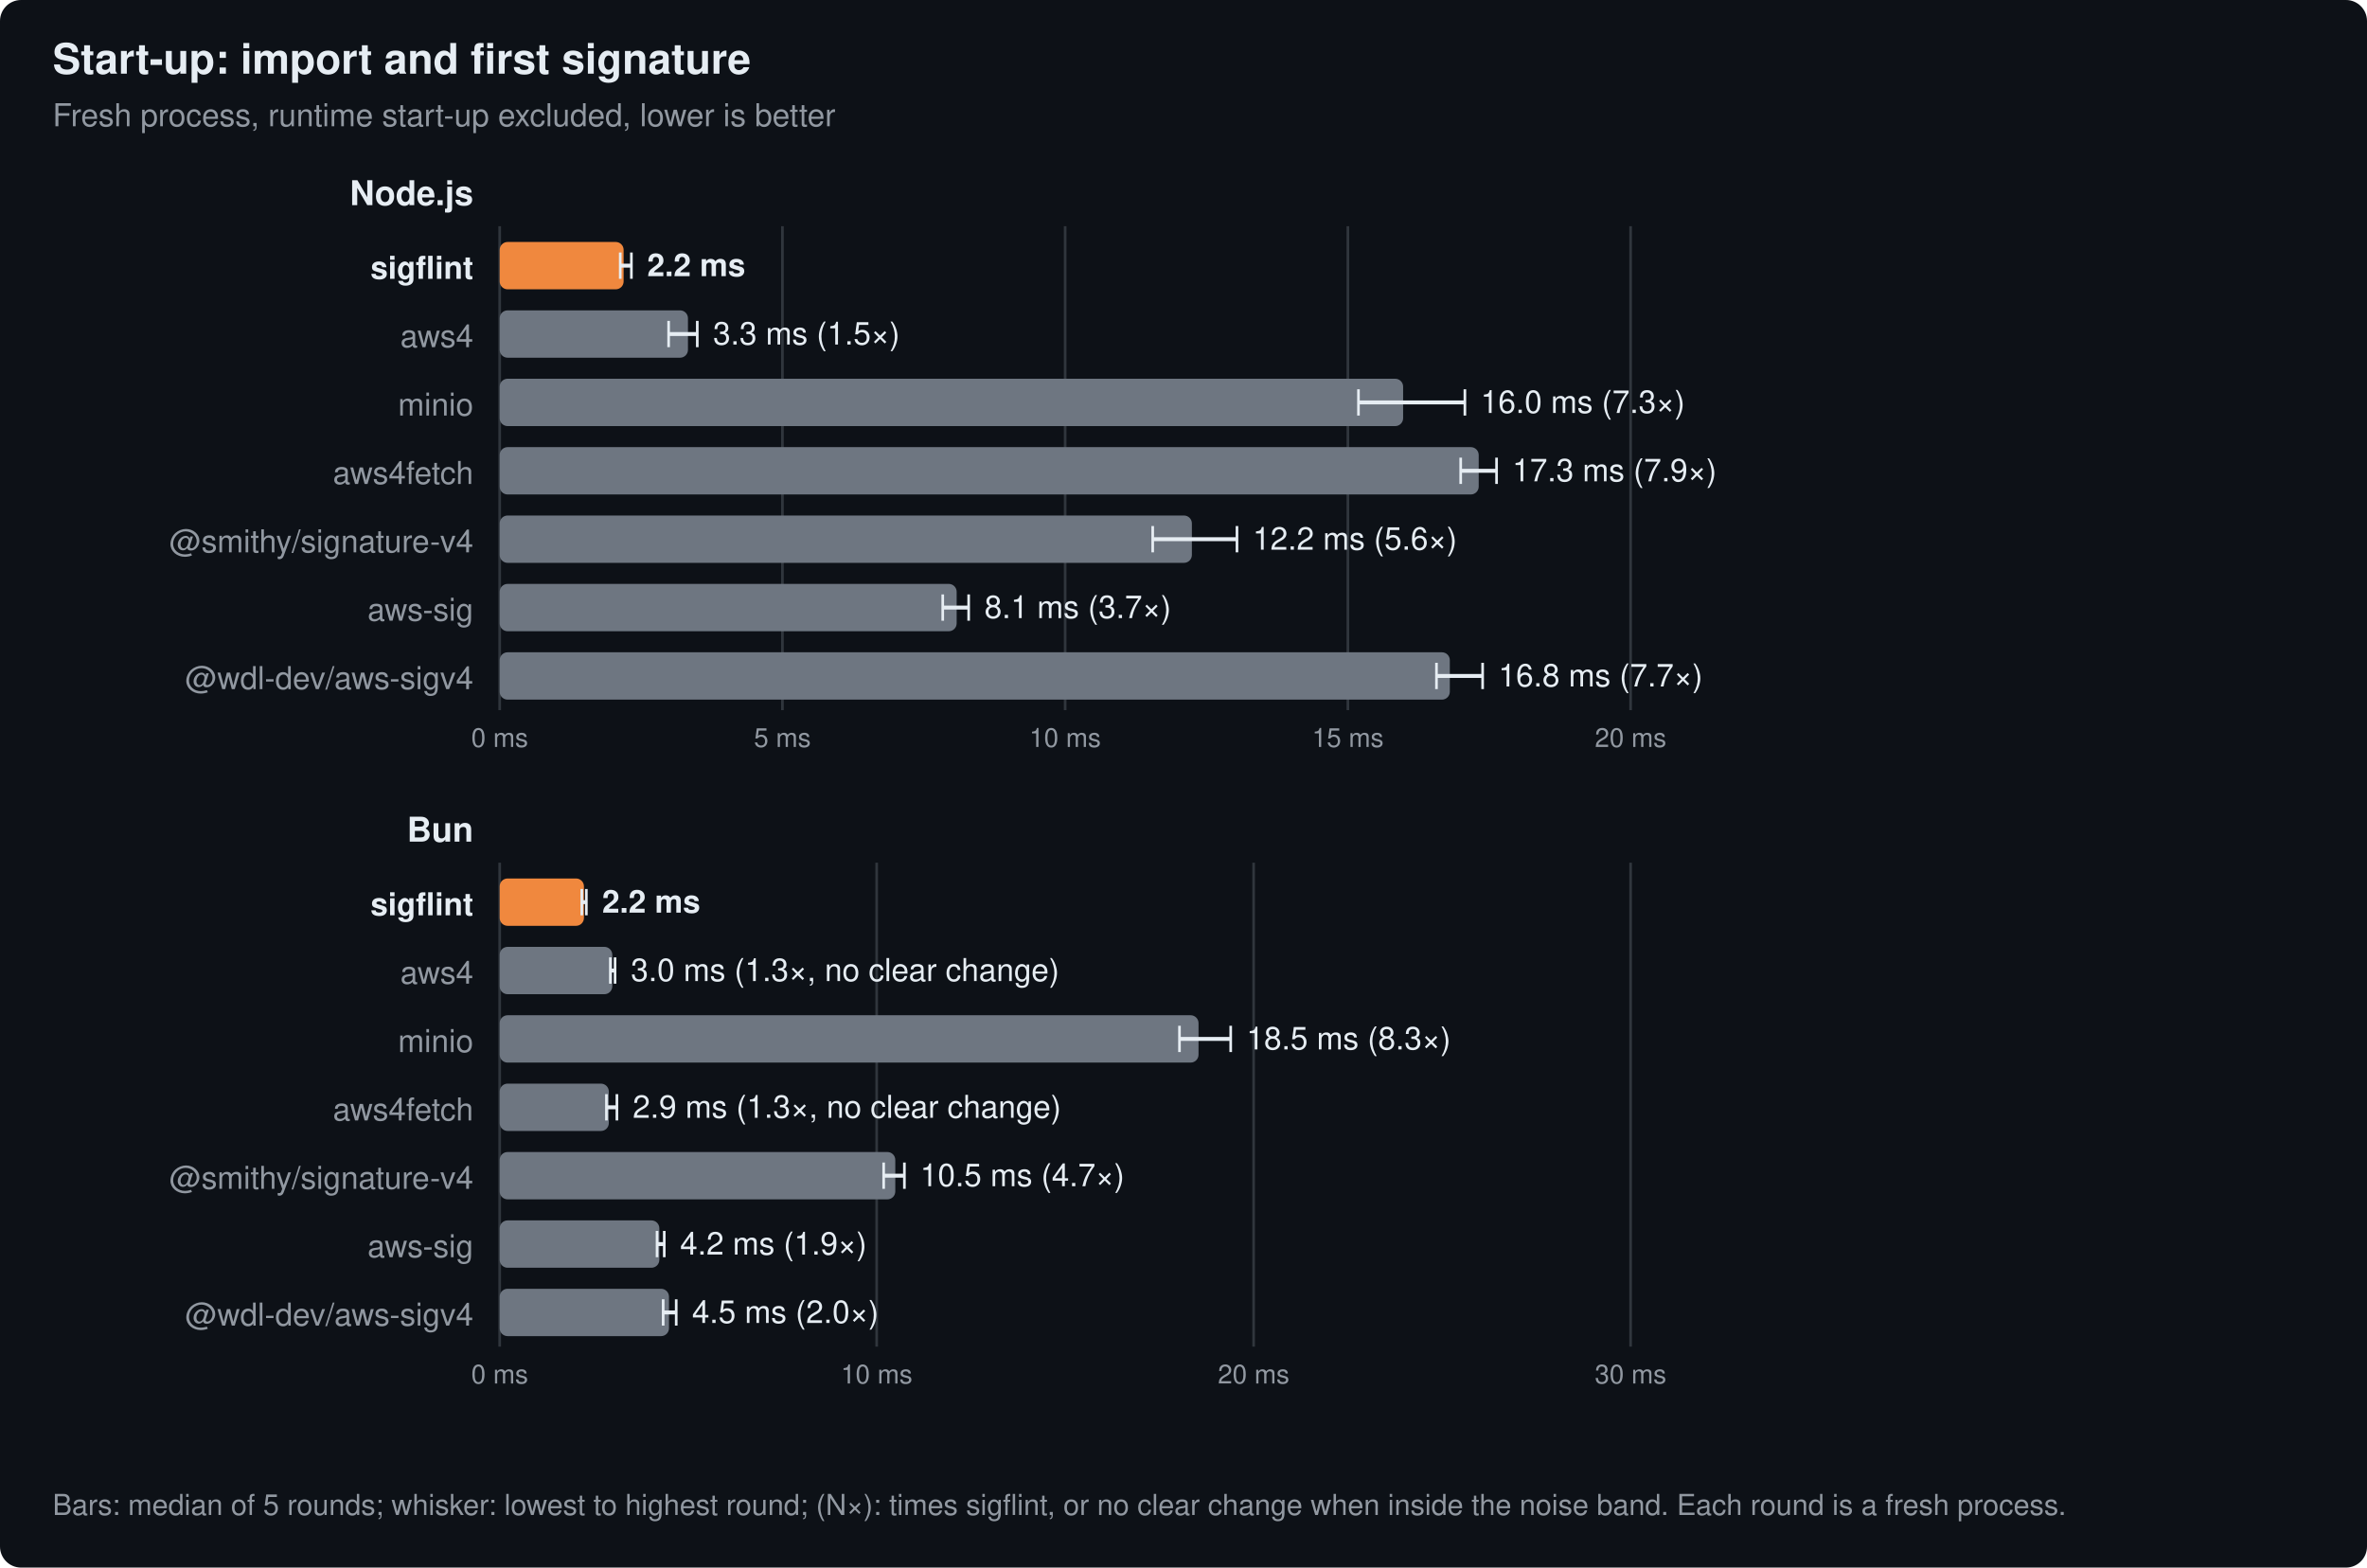
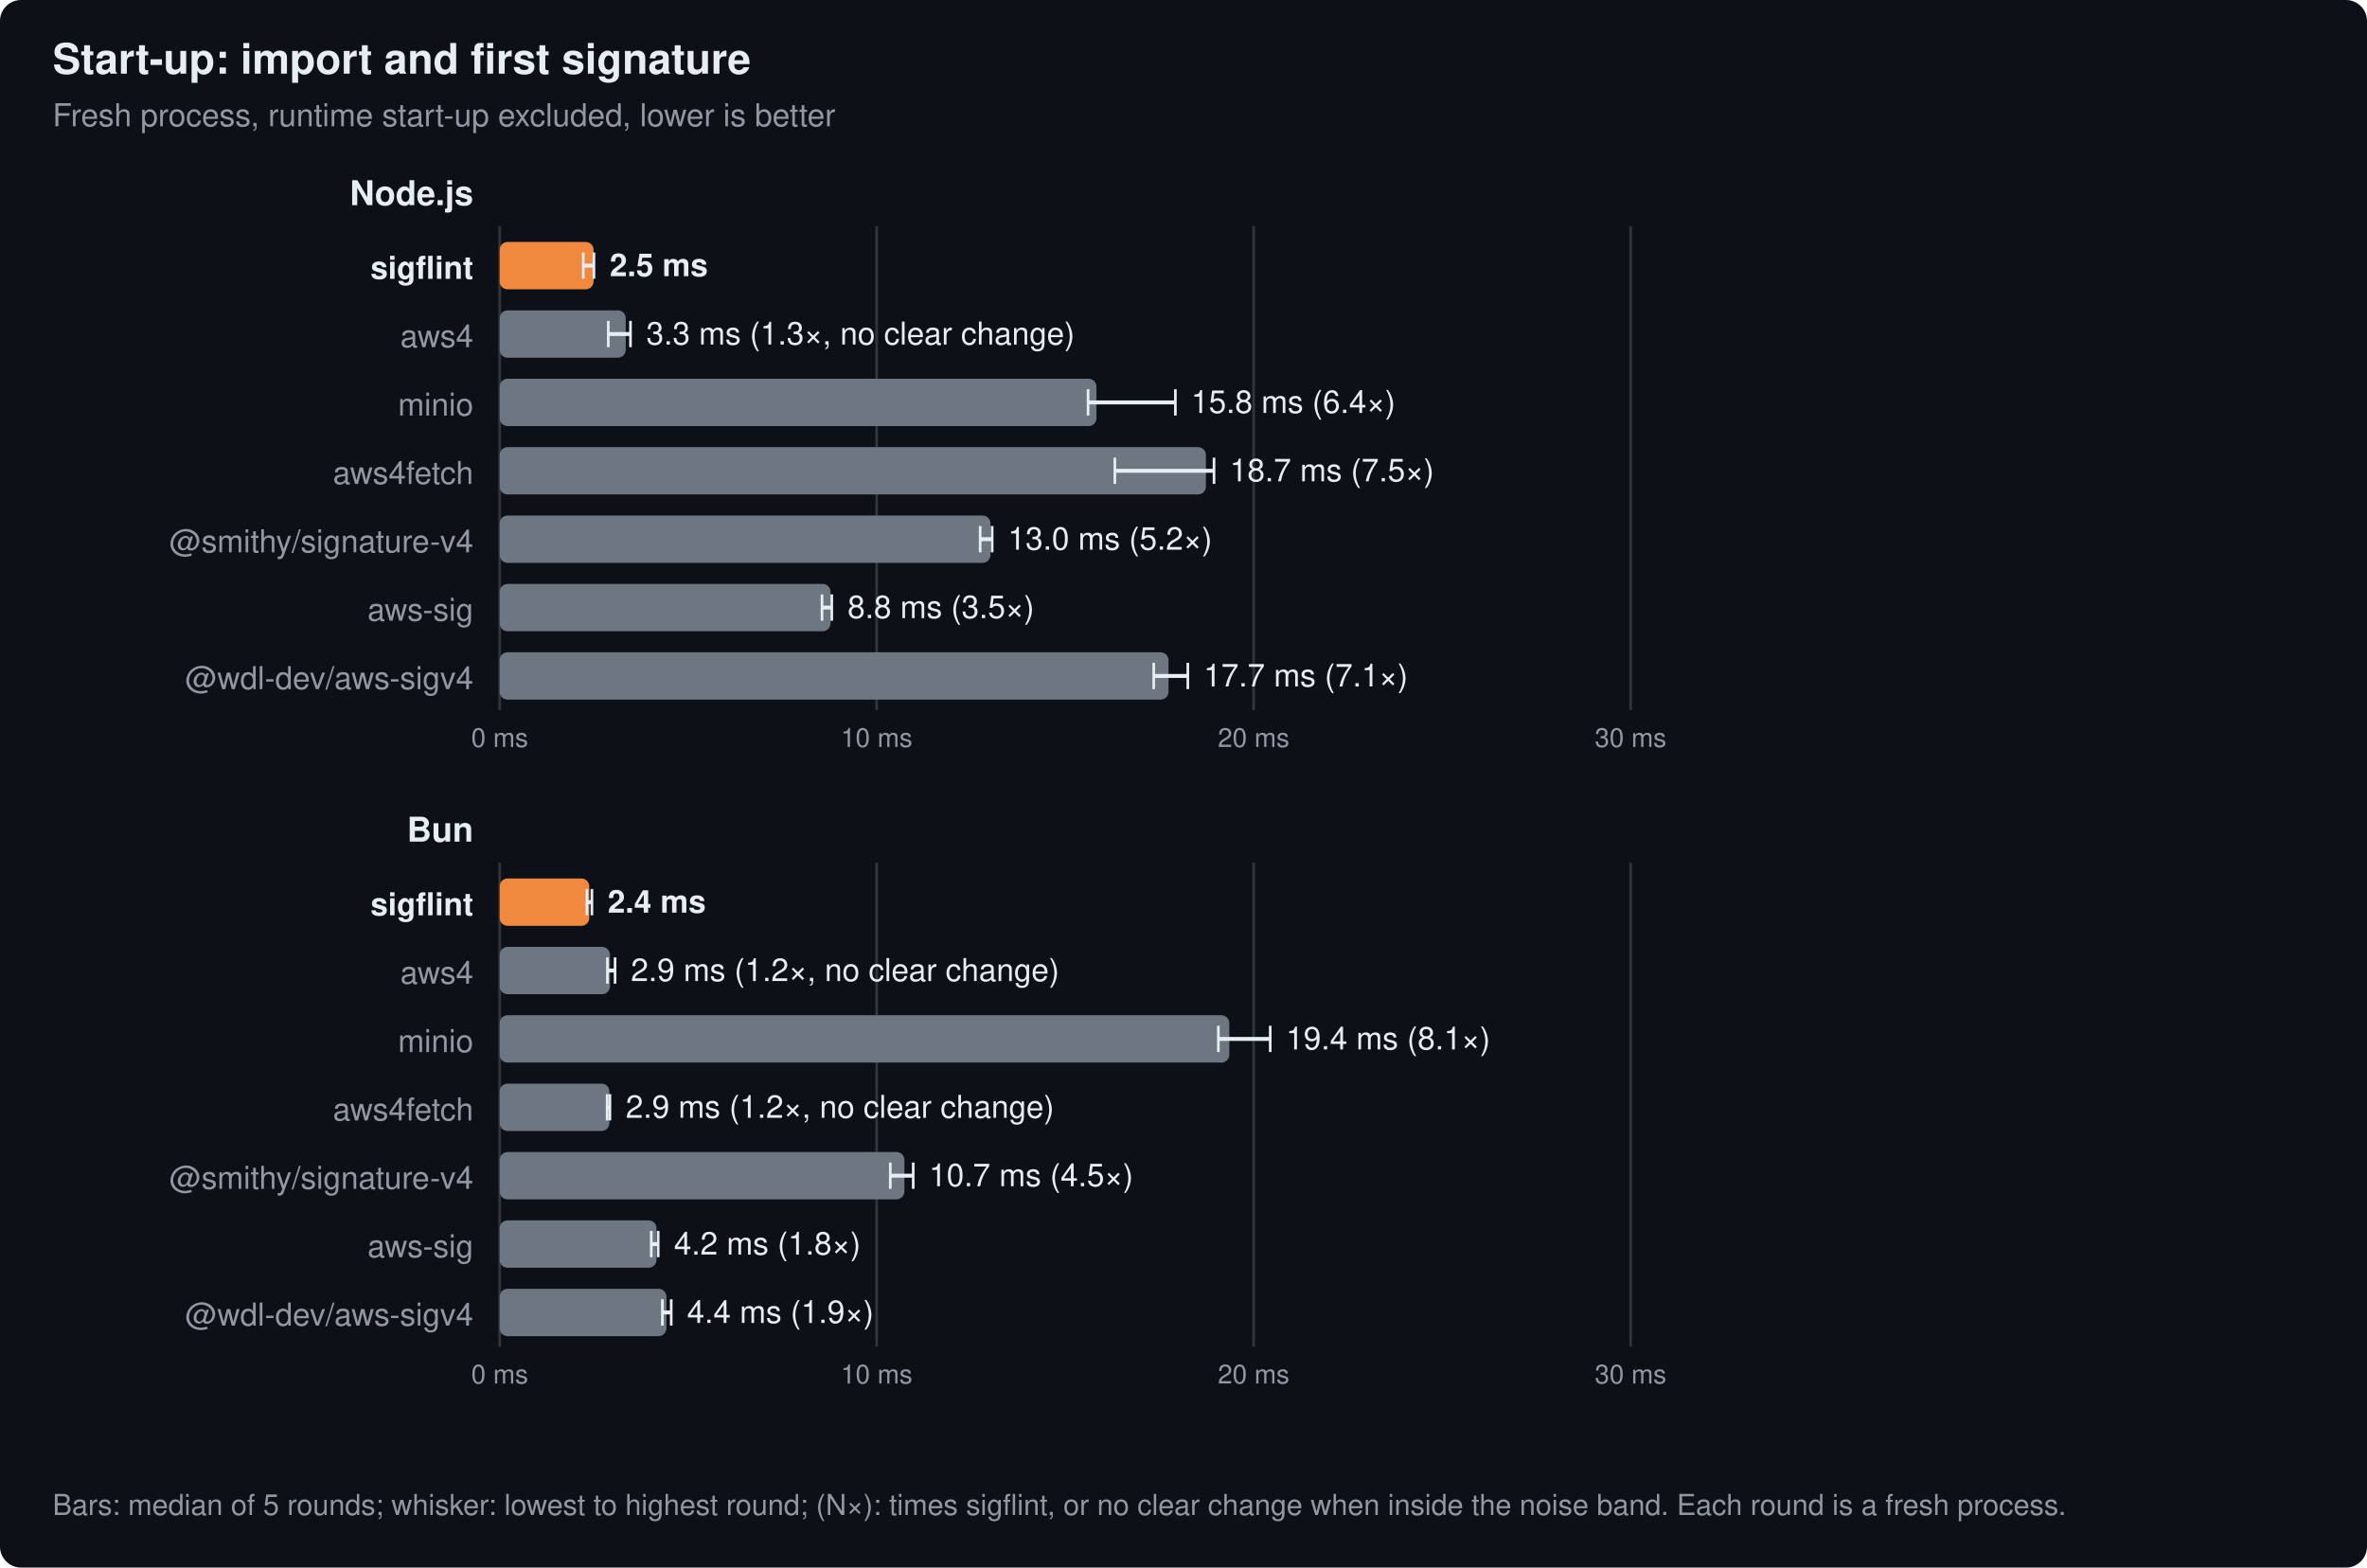
<svg xmlns="http://www.w3.org/2000/svg" width="900" height="596" viewBox="0 0 900 596" role="img" aria-labelledby="t" font-family="-apple-system,BlinkMacSystemFont,'Segoe UI',Helvetica,Arial,sans-serif">
  <rect width="900" height="596" rx="8" fill="#0d1117" />
  <text x="20" y="28" font-size="16" fill="#e6edf3" text-anchor="start" font-weight="600">Start-up: import and first signature</text>
  <text x="20" y="48" font-size="12" fill="#9198a1" text-anchor="start" font-weight="400">Fresh process, runtime start-up excluded, lower is better</text>
  <text x="180" y="78" font-size="13" fill="#e6edf3" text-anchor="end" font-weight="700">Node.js</text>
  <line x1="190" y1="86" x2="190" y2="270" stroke="#30363d" />
  <text x="190" y="284" font-size="10" fill="#9198a1" text-anchor="middle" font-weight="400">0 ms</text>
-   <line x1="297.5" y1="86" x2="297.5" y2="270" stroke="#30363d" />
-   <text x="297.5" y="284" font-size="10" fill="#9198a1" text-anchor="middle" font-weight="400">5 ms</text>
-   <line x1="405" y1="86" x2="405" y2="270" stroke="#30363d" />
-   <text x="405" y="284" font-size="10" fill="#9198a1" text-anchor="middle" font-weight="400">10 ms</text>
-   <line x1="512.5" y1="86" x2="512.5" y2="270" stroke="#30363d" />
-   <text x="512.5" y="284" font-size="10" fill="#9198a1" text-anchor="middle" font-weight="400">15 ms</text>
+   <line x1="333.333" y1="86" x2="333.333" y2="270" stroke="#30363d" />
+   <text x="333.333" y="284" font-size="10" fill="#9198a1" text-anchor="middle" font-weight="400">10 ms</text>
+   <line x1="476.667" y1="86" x2="476.667" y2="270" stroke="#30363d" />
+   <text x="476.667" y="284" font-size="10" fill="#9198a1" text-anchor="middle" font-weight="400">20 ms</text>
  <line x1="620" y1="86" x2="620" y2="270" stroke="#30363d" />
-   <text x="620" y="284" font-size="10" fill="#9198a1" text-anchor="middle" font-weight="400">20 ms</text>
+   <text x="620" y="284" font-size="10" fill="#9198a1" text-anchor="middle" font-weight="400">30 ms</text>
  <text x="180" y="106" font-size="12" fill="#e6edf3" text-anchor="end" font-weight="700">sigflint</text>
-   <rect x="190" y="92" width="47.119" height="18" rx="3" fill="#f0883e" />
-   <line x1="235.833" y1="101" x2="240.073" y2="101" stroke="#e6edf3" stroke-width="1.5" />
-   <line x1="235.833" y1="96" x2="235.833" y2="106" stroke="#e6edf3" />
-   <line x1="240.073" y1="96" x2="240.073" y2="106" stroke="#e6edf3" />
-   <text x="246.073" y="105" font-size="12" fill="#e6edf3" text-anchor="start" font-weight="700">2.2 ms</text>
+   <rect x="190" y="92" width="35.702" height="18" rx="3" fill="#f0883e" />
+   <line x1="221.773" y1="101" x2="225.83" y2="101" stroke="#e6edf3" stroke-width="1.5" />
+   <line x1="221.773" y1="96" x2="221.773" y2="106" stroke="#e6edf3" />
+   <line x1="225.83" y1="96" x2="225.83" y2="106" stroke="#e6edf3" />
+   <text x="231.83" y="105" font-size="12" fill="#e6edf3" text-anchor="start" font-weight="700">2.5 ms</text>
  <text x="180" y="132" font-size="12" fill="#9198a1" text-anchor="end" font-weight="400">aws4</text>
-   <rect x="190" y="118" width="71.583" height="18" rx="3" fill="#6e7681" />
-   <line x1="254.227" y1="127" x2="265.124" y2="127" stroke="#e6edf3" stroke-width="1.5" />
-   <line x1="254.227" y1="122" x2="254.227" y2="132" stroke="#e6edf3" />
-   <line x1="265.124" y1="122" x2="265.124" y2="132" stroke="#e6edf3" />
-   <text x="271.124" y="131" font-size="12" fill="#e6edf3" text-anchor="start" font-weight="400">3.3 ms  (1.5×)</text>
+   <rect x="190" y="118" width="47.922" height="18" rx="3" fill="#6e7681" />
+   <line x1="231.282" y1="127" x2="239.726" y2="127" stroke="#e6edf3" stroke-width="1.5" />
+   <line x1="231.282" y1="122" x2="231.282" y2="132" stroke="#e6edf3" />
+   <line x1="239.726" y1="122" x2="239.726" y2="132" stroke="#e6edf3" />
+   <text x="245.726" y="131" font-size="12" fill="#e6edf3" text-anchor="start" font-weight="400">3.3 ms  (1.3×, no clear change)</text>
  <text x="180" y="158" font-size="12" fill="#9198a1" text-anchor="end" font-weight="400">minio</text>
-   <rect x="190" y="144" width="343.507" height="18" rx="3" fill="#6e7681" />
-   <line x1="516.522" y1="153" x2="556.991" y2="153" stroke="#e6edf3" stroke-width="1.5" />
-   <line x1="516.522" y1="148" x2="516.522" y2="158" stroke="#e6edf3" />
-   <line x1="556.991" y1="148" x2="556.991" y2="158" stroke="#e6edf3" />
-   <text x="562.991" y="157" font-size="12" fill="#e6edf3" text-anchor="start" font-weight="400">16.0 ms  (7.3×)</text>
+   <rect x="190" y="144" width="226.906" height="18" rx="3" fill="#6e7681" />
+   <line x1="413.717" y1="153" x2="446.909" y2="153" stroke="#e6edf3" stroke-width="1.5" />
+   <line x1="413.717" y1="148" x2="413.717" y2="158" stroke="#e6edf3" />
+   <line x1="446.909" y1="148" x2="446.909" y2="158" stroke="#e6edf3" />
+   <text x="452.909" y="157" font-size="12" fill="#e6edf3" text-anchor="start" font-weight="400">15.8 ms  (6.4×)</text>
  <text x="180" y="184" font-size="12" fill="#9198a1" text-anchor="end" font-weight="400">aws4fetch</text>
-   <rect x="190" y="170" width="372.248" height="18" rx="3" fill="#6e7681" />
-   <line x1="555.4" y1="179" x2="569.035" y2="179" stroke="#e6edf3" stroke-width="1.5" />
-   <line x1="555.4" y1="174" x2="555.4" y2="184" stroke="#e6edf3" />
-   <line x1="569.035" y1="174" x2="569.035" y2="184" stroke="#e6edf3" />
-   <text x="575.035" y="183" font-size="12" fill="#e6edf3" text-anchor="start" font-weight="400">17.3 ms  (7.9×)</text>
+   <rect x="190" y="170" width="268.526" height="18" rx="3" fill="#6e7681" />
+   <line x1="423.899" y1="179" x2="461.604" y2="179" stroke="#e6edf3" stroke-width="1.5" />
+   <line x1="423.899" y1="174" x2="423.899" y2="184" stroke="#e6edf3" />
+   <line x1="461.604" y1="174" x2="461.604" y2="184" stroke="#e6edf3" />
+   <text x="467.604" y="183" font-size="12" fill="#e6edf3" text-anchor="start" font-weight="400">18.7 ms  (7.5×)</text>
  <text x="180" y="210" font-size="12" fill="#9198a1" text-anchor="end" font-weight="400">@smithy/signature-v4</text>
-   <rect x="190" y="196" width="263.186" height="18" rx="3" fill="#6e7681" />
-   <line x1="438.29" y1="205" x2="470.331" y2="205" stroke="#e6edf3" stroke-width="1.5" />
-   <line x1="438.29" y1="200" x2="438.29" y2="210" stroke="#e6edf3" />
-   <line x1="470.331" y1="200" x2="470.331" y2="210" stroke="#e6edf3" />
-   <text x="476.331" y="209" font-size="12" fill="#e6edf3" text-anchor="start" font-weight="400">12.2 ms  (5.6×)</text>
+   <rect x="190" y="196" width="186.597" height="18" rx="3" fill="#6e7681" />
+   <line x1="372.683" y1="205" x2="377.239" y2="205" stroke="#e6edf3" stroke-width="1.5" />
+   <line x1="372.683" y1="200" x2="372.683" y2="210" stroke="#e6edf3" />
+   <line x1="377.239" y1="200" x2="377.239" y2="210" stroke="#e6edf3" />
+   <text x="383.239" y="209" font-size="12" fill="#e6edf3" text-anchor="start" font-weight="400">13.0 ms  (5.2×)</text>
  <text x="180" y="236" font-size="12" fill="#9198a1" text-anchor="end" font-weight="400">aws-sig</text>
-   <rect x="190" y="222" width="173.748" height="18" rx="3" fill="#6e7681" />
-   <line x1="358.456" y1="231" x2="368.309" y2="231" stroke="#e6edf3" stroke-width="1.5" />
-   <line x1="358.456" y1="226" x2="358.456" y2="236" stroke="#e6edf3" />
-   <line x1="368.309" y1="226" x2="368.309" y2="236" stroke="#e6edf3" />
-   <text x="374.309" y="235" font-size="12" fill="#e6edf3" text-anchor="start" font-weight="400">8.1 ms  (3.7×)</text>
+   <rect x="190" y="222" width="125.787" height="18" rx="3" fill="#6e7681" />
+   <line x1="312.55" y1="231" x2="316.263" y2="231" stroke="#e6edf3" stroke-width="1.5" />
+   <line x1="312.55" y1="226" x2="312.55" y2="236" stroke="#e6edf3" />
+   <line x1="316.263" y1="226" x2="316.263" y2="236" stroke="#e6edf3" />
+   <text x="322.263" y="235" font-size="12" fill="#e6edf3" text-anchor="start" font-weight="400">8.8 ms  (3.5×)</text>
  <text x="180" y="262" font-size="12" fill="#9198a1" text-anchor="end" font-weight="400">@wdl-dev/aws-sigv4</text>
-   <rect x="190" y="248" width="361.265" height="18" rx="3" fill="#6e7681" />
-   <line x1="546.186" y1="257" x2="563.735" y2="257" stroke="#e6edf3" stroke-width="1.5" />
-   <line x1="546.186" y1="252" x2="546.186" y2="262" stroke="#e6edf3" />
-   <line x1="563.735" y1="252" x2="563.735" y2="262" stroke="#e6edf3" />
-   <text x="569.735" y="261" font-size="12" fill="#e6edf3" text-anchor="start" font-weight="400">16.8 ms  (7.7×)</text>
+   <rect x="190" y="248" width="254.302" height="18" rx="3" fill="#6e7681" />
+   <line x1="438.675" y1="257" x2="451.641" y2="257" stroke="#e6edf3" stroke-width="1.5" />
+   <line x1="438.675" y1="252" x2="438.675" y2="262" stroke="#e6edf3" />
+   <line x1="451.641" y1="252" x2="451.641" y2="262" stroke="#e6edf3" />
+   <text x="457.641" y="261" font-size="12" fill="#e6edf3" text-anchor="start" font-weight="400">17.7 ms  (7.1×)</text>
  <text x="180" y="320" font-size="13" fill="#e6edf3" text-anchor="end" font-weight="700">Bun</text>
  <line x1="190" y1="328" x2="190" y2="512" stroke="#30363d" />
  <text x="190" y="526" font-size="10" fill="#9198a1" text-anchor="middle" font-weight="400">0 ms</text>
  <line x1="333.333" y1="328" x2="333.333" y2="512" stroke="#30363d" />
  <text x="333.333" y="526" font-size="10" fill="#9198a1" text-anchor="middle" font-weight="400">10 ms</text>
  <line x1="476.667" y1="328" x2="476.667" y2="512" stroke="#30363d" />
  <text x="476.667" y="526" font-size="10" fill="#9198a1" text-anchor="middle" font-weight="400">20 ms</text>
  <line x1="620" y1="328" x2="620" y2="512" stroke="#30363d" />
  <text x="620" y="526" font-size="10" fill="#9198a1" text-anchor="middle" font-weight="400">30 ms</text>
  <text x="180" y="348" font-size="12" fill="#e6edf3" text-anchor="end" font-weight="700">sigflint</text>
-   <rect x="190" y="334" width="32.034" height="18" rx="3" fill="#f0883e" />
-   <line x1="221.213" y1="343" x2="222.946" y2="343" stroke="#e6edf3" stroke-width="1.5" />
-   <line x1="221.213" y1="338" x2="221.213" y2="348" stroke="#e6edf3" />
-   <line x1="222.946" y1="338" x2="222.946" y2="348" stroke="#e6edf3" />
-   <text x="228.946" y="347" font-size="12" fill="#e6edf3" text-anchor="start" font-weight="700">2.2 ms</text>
+   <rect x="190" y="334" width="34.064" height="18" rx="3" fill="#f0883e" />
+   <line x1="223.158" y1="343" x2="225.062" y2="343" stroke="#e6edf3" stroke-width="1.5" />
+   <line x1="223.158" y1="338" x2="223.158" y2="348" stroke="#e6edf3" />
+   <line x1="225.062" y1="338" x2="225.062" y2="348" stroke="#e6edf3" />
+   <text x="231.062" y="347" font-size="12" fill="#e6edf3" text-anchor="start" font-weight="700">2.4 ms</text>
  <text x="180" y="374" font-size="12" fill="#9198a1" text-anchor="end" font-weight="400">aws4</text>
-   <rect x="190" y="360" width="42.812" height="18" rx="3" fill="#6e7681" />
-   <line x1="232.072" y1="369" x2="233.863" y2="369" stroke="#e6edf3" stroke-width="1.5" />
-   <line x1="232.072" y1="364" x2="232.072" y2="374" stroke="#e6edf3" />
-   <line x1="233.863" y1="364" x2="233.863" y2="374" stroke="#e6edf3" />
-   <text x="239.863" y="373" font-size="12" fill="#e6edf3" text-anchor="start" font-weight="400">3.0 ms  (1.3×, no clear change)</text>
+   <rect x="190" y="360" width="41.93" height="18" rx="3" fill="#6e7681" />
+   <line x1="230.952" y1="369" x2="233.866" y2="369" stroke="#e6edf3" stroke-width="1.5" />
+   <line x1="230.952" y1="364" x2="230.952" y2="374" stroke="#e6edf3" />
+   <line x1="233.866" y1="364" x2="233.866" y2="374" stroke="#e6edf3" />
+   <text x="239.866" y="373" font-size="12" fill="#e6edf3" text-anchor="start" font-weight="400">2.9 ms  (1.2×, no clear change)</text>
  <text x="180" y="400" font-size="12" fill="#9198a1" text-anchor="end" font-weight="400">minio</text>
-   <rect x="190" y="386" width="265.715" height="18" rx="3" fill="#6e7681" />
-   <line x1="448.467" y1="395" x2="467.948" y2="395" stroke="#e6edf3" stroke-width="1.5" />
-   <line x1="448.467" y1="390" x2="448.467" y2="400" stroke="#e6edf3" />
-   <line x1="467.948" y1="390" x2="467.948" y2="400" stroke="#e6edf3" />
-   <text x="473.948" y="399" font-size="12" fill="#e6edf3" text-anchor="start" font-weight="400">18.5 ms  (8.3×)</text>
+   <rect x="190" y="386" width="277.416" height="18" rx="3" fill="#6e7681" />
+   <line x1="463.253" y1="395" x2="482.98" y2="395" stroke="#e6edf3" stroke-width="1.5" />
+   <line x1="463.253" y1="390" x2="463.253" y2="400" stroke="#e6edf3" />
+   <line x1="482.98" y1="390" x2="482.98" y2="400" stroke="#e6edf3" />
+   <text x="488.98" y="399" font-size="12" fill="#e6edf3" text-anchor="start" font-weight="400">19.4 ms  (8.1×)</text>
  <text x="180" y="426" font-size="12" fill="#9198a1" text-anchor="end" font-weight="400">aws4fetch</text>
-   <rect x="190" y="412" width="41.493" height="18" rx="3" fill="#6e7681" />
-   <line x1="230.581" y1="421" x2="234.562" y2="421" stroke="#e6edf3" stroke-width="1.5" />
-   <line x1="230.581" y1="416" x2="230.581" y2="426" stroke="#e6edf3" />
-   <line x1="234.562" y1="416" x2="234.562" y2="426" stroke="#e6edf3" />
-   <text x="240.562" y="425" font-size="12" fill="#e6edf3" text-anchor="start" font-weight="400">2.9 ms  (1.3×, no clear change)</text>
+   <rect x="190" y="412" width="41.725" height="18" rx="3" fill="#6e7681" />
+   <line x1="230.851" y1="421" x2="231.909" y2="421" stroke="#e6edf3" stroke-width="1.5" />
+   <line x1="230.851" y1="416" x2="230.851" y2="426" stroke="#e6edf3" />
+   <line x1="231.909" y1="416" x2="231.909" y2="426" stroke="#e6edf3" />
+   <text x="237.909" y="425" font-size="12" fill="#e6edf3" text-anchor="start" font-weight="400">2.9 ms  (1.2×, no clear change)</text>
  <text x="180" y="452" font-size="12" fill="#9198a1" text-anchor="end" font-weight="400">@smithy/signature-v4</text>
-   <rect x="190" y="438" width="150.415" height="18" rx="3" fill="#6e7681" />
-   <line x1="335.995" y1="447" x2="343.878" y2="447" stroke="#e6edf3" stroke-width="1.5" />
-   <line x1="335.995" y1="442" x2="335.995" y2="452" stroke="#e6edf3" />
-   <line x1="343.878" y1="442" x2="343.878" y2="452" stroke="#e6edf3" />
-   <text x="349.878" y="451" font-size="12" fill="#e6edf3" text-anchor="start" font-weight="400">10.5 ms  (4.7×)</text>
+   <rect x="190" y="438" width="153.878" height="18" rx="3" fill="#6e7681" />
+   <line x1="338.515" y1="447" x2="347.232" y2="447" stroke="#e6edf3" stroke-width="1.5" />
+   <line x1="338.515" y1="442" x2="338.515" y2="452" stroke="#e6edf3" />
+   <line x1="347.232" y1="442" x2="347.232" y2="452" stroke="#e6edf3" />
+   <text x="353.232" y="451" font-size="12" fill="#e6edf3" text-anchor="start" font-weight="400">10.7 ms  (4.5×)</text>
  <text x="180" y="478" font-size="12" fill="#9198a1" text-anchor="end" font-weight="400">aws-sig</text>
-   <rect x="190" y="464" width="60.7" height="18" rx="3" fill="#6e7681" />
-   <line x1="249.832" y1="473" x2="252.569" y2="473" stroke="#e6edf3" stroke-width="1.5" />
-   <line x1="249.832" y1="468" x2="249.832" y2="478" stroke="#e6edf3" />
-   <line x1="252.569" y1="468" x2="252.569" y2="478" stroke="#e6edf3" />
-   <text x="258.569" y="477" font-size="12" fill="#e6edf3" text-anchor="start" font-weight="400">4.2 ms  (1.9×)</text>
+   <rect x="190" y="464" width="59.613" height="18" rx="3" fill="#6e7681" />
+   <line x1="247.622" y1="473" x2="250.257" y2="473" stroke="#e6edf3" stroke-width="1.5" />
+   <line x1="247.622" y1="468" x2="247.622" y2="478" stroke="#e6edf3" />
+   <line x1="250.257" y1="468" x2="250.257" y2="478" stroke="#e6edf3" />
+   <text x="256.257" y="477" font-size="12" fill="#e6edf3" text-anchor="start" font-weight="400">4.2 ms  (1.8×)</text>
  <text x="180" y="504" font-size="12" fill="#9198a1" text-anchor="end" font-weight="400">@wdl-dev/aws-sigv4</text>
-   <rect x="190" y="490" width="64.364" height="18" rx="3" fill="#6e7681" />
-   <line x1="252.158" y1="499" x2="257.116" y2="499" stroke="#e6edf3" stroke-width="1.5" />
-   <line x1="252.158" y1="494" x2="252.158" y2="504" stroke="#e6edf3" />
-   <line x1="257.116" y1="494" x2="257.116" y2="504" stroke="#e6edf3" />
-   <text x="263.116" y="503" font-size="12" fill="#e6edf3" text-anchor="start" font-weight="400">4.5 ms  (2.0×)</text>
+   <rect x="190" y="490" width="63.393" height="18" rx="3" fill="#6e7681" />
+   <line x1="251.849" y1="499" x2="255.219" y2="499" stroke="#e6edf3" stroke-width="1.5" />
+   <line x1="251.849" y1="494" x2="251.849" y2="504" stroke="#e6edf3" />
+   <line x1="255.219" y1="494" x2="255.219" y2="504" stroke="#e6edf3" />
+   <text x="261.219" y="503" font-size="12" fill="#e6edf3" text-anchor="start" font-weight="400">4.4 ms  (1.9×)</text>
  <text x="20" y="576" font-size="11" fill="#9198a1" text-anchor="start" font-weight="400">Bars: median of 5 rounds; whisker: lowest to highest round; (N×): times sigflint, or no clear change when inside the noise band. Each round is a fresh process.</text>
</svg>
